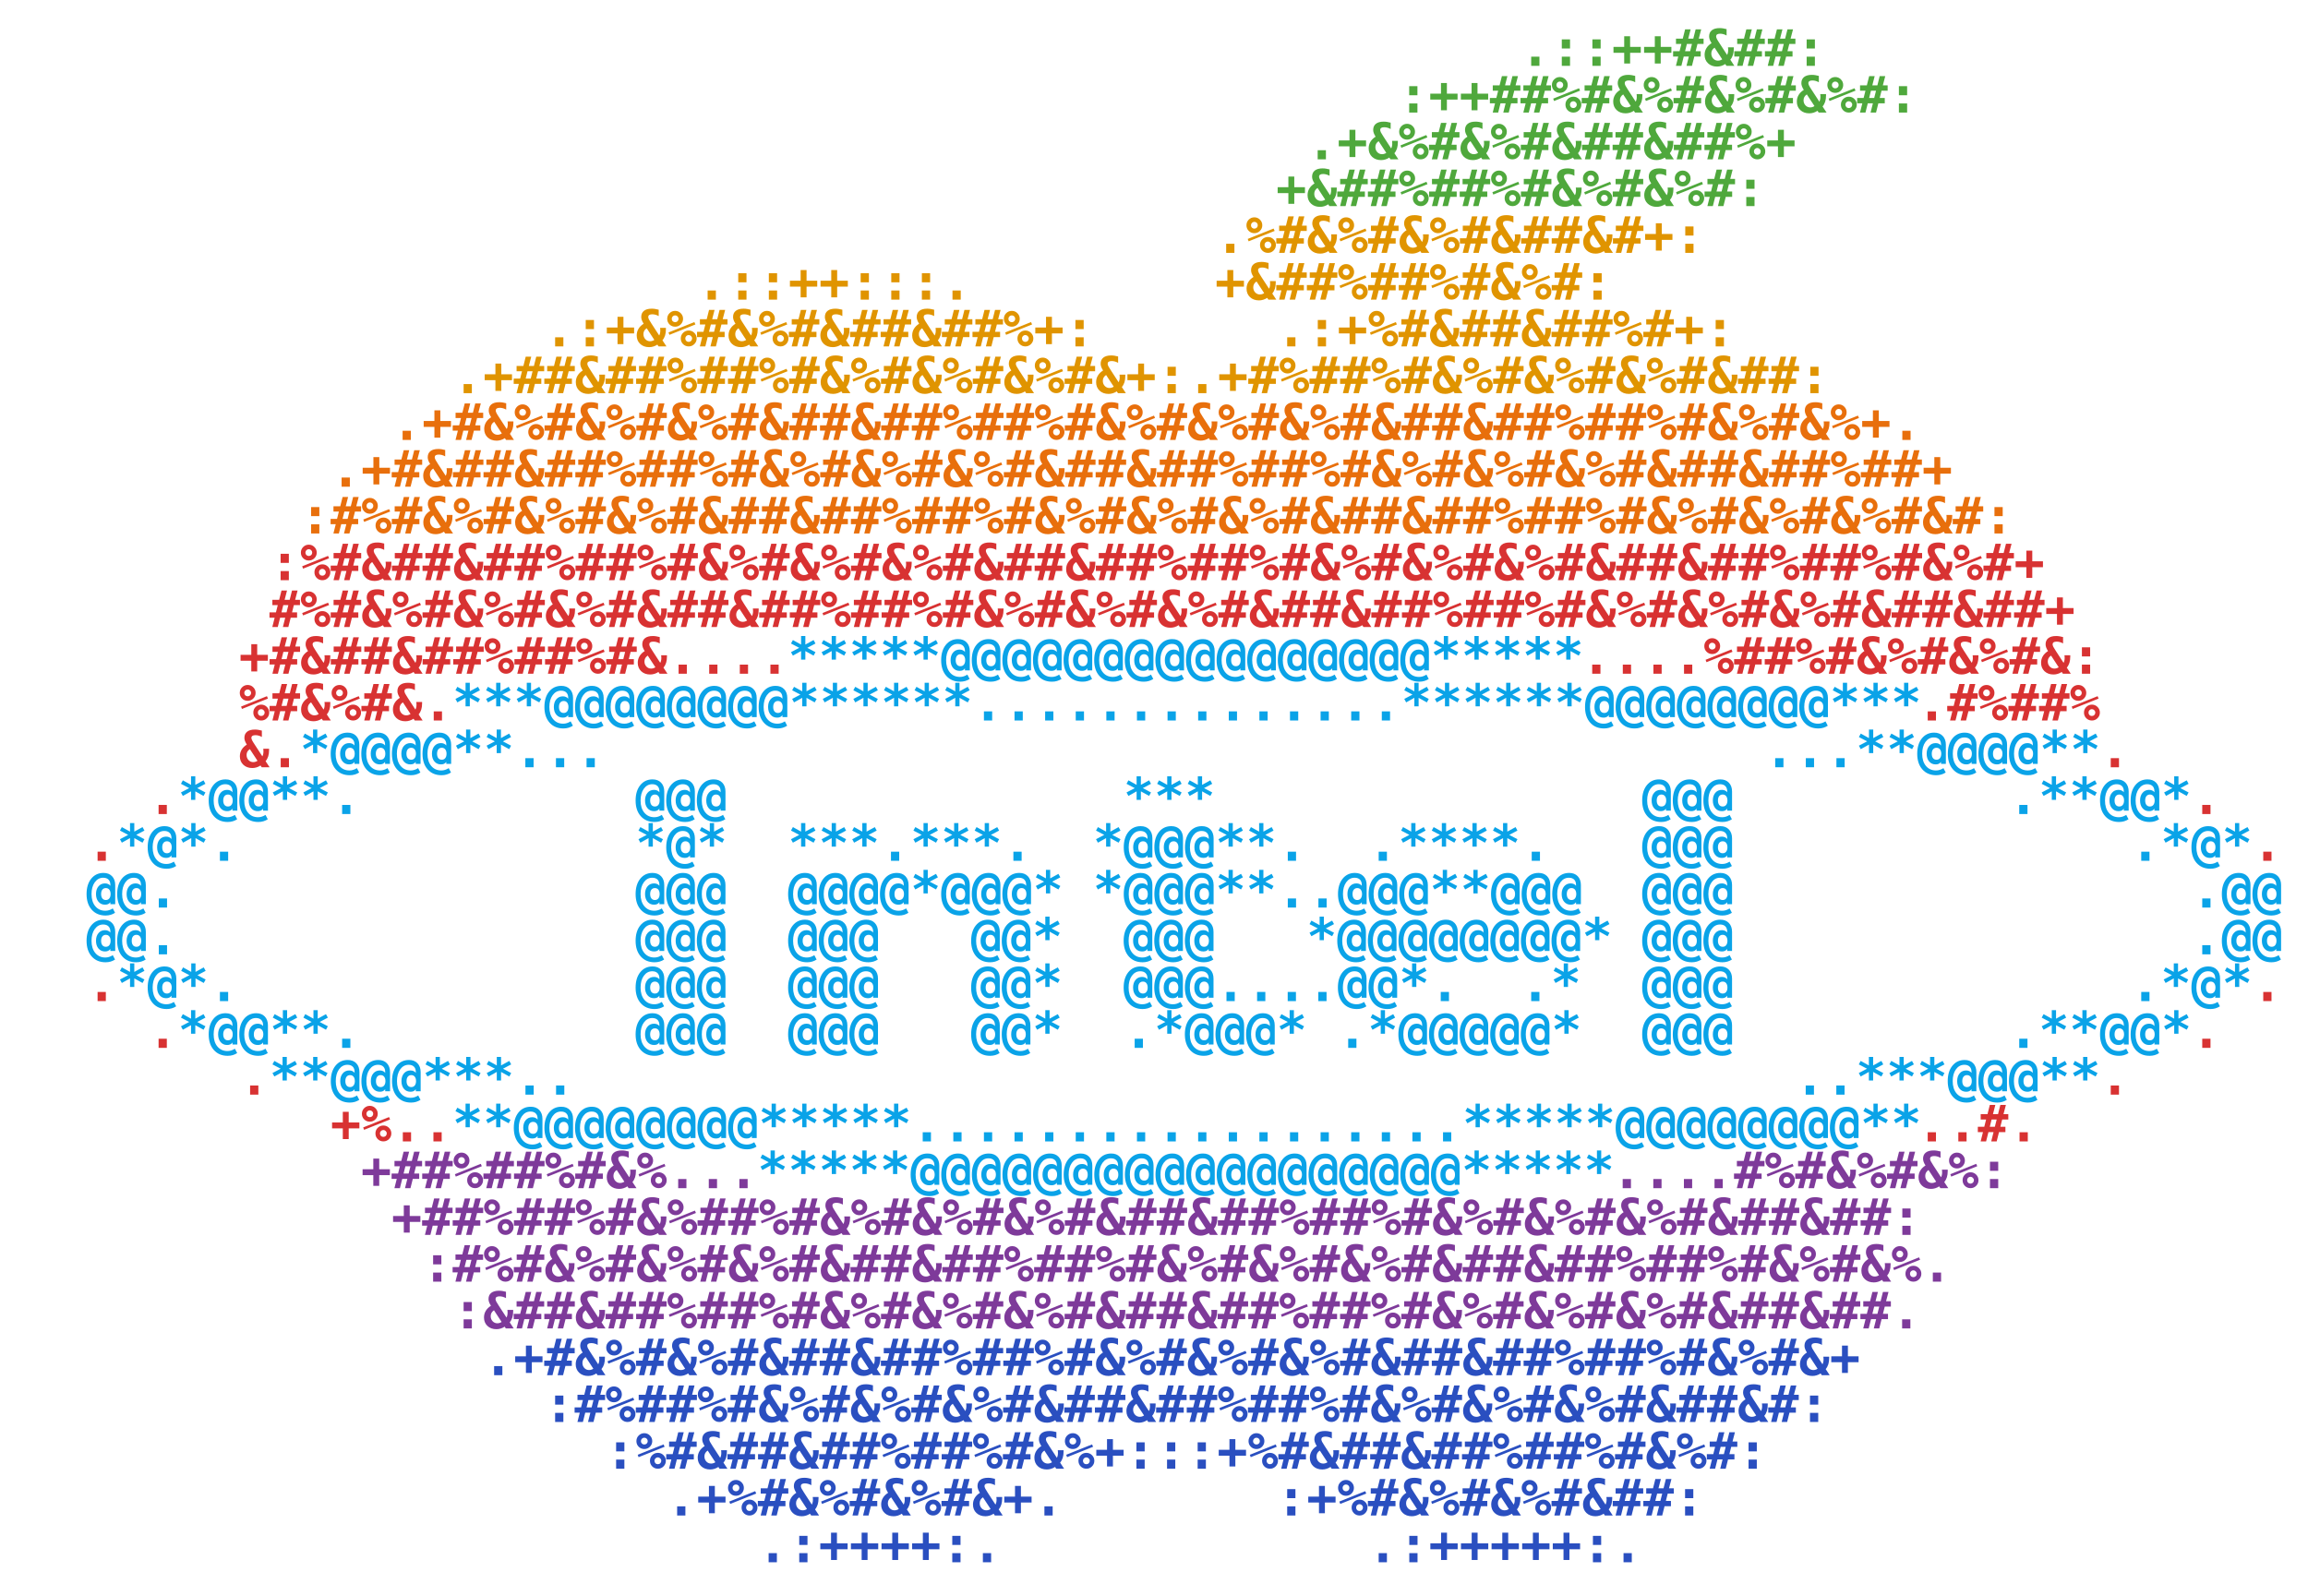
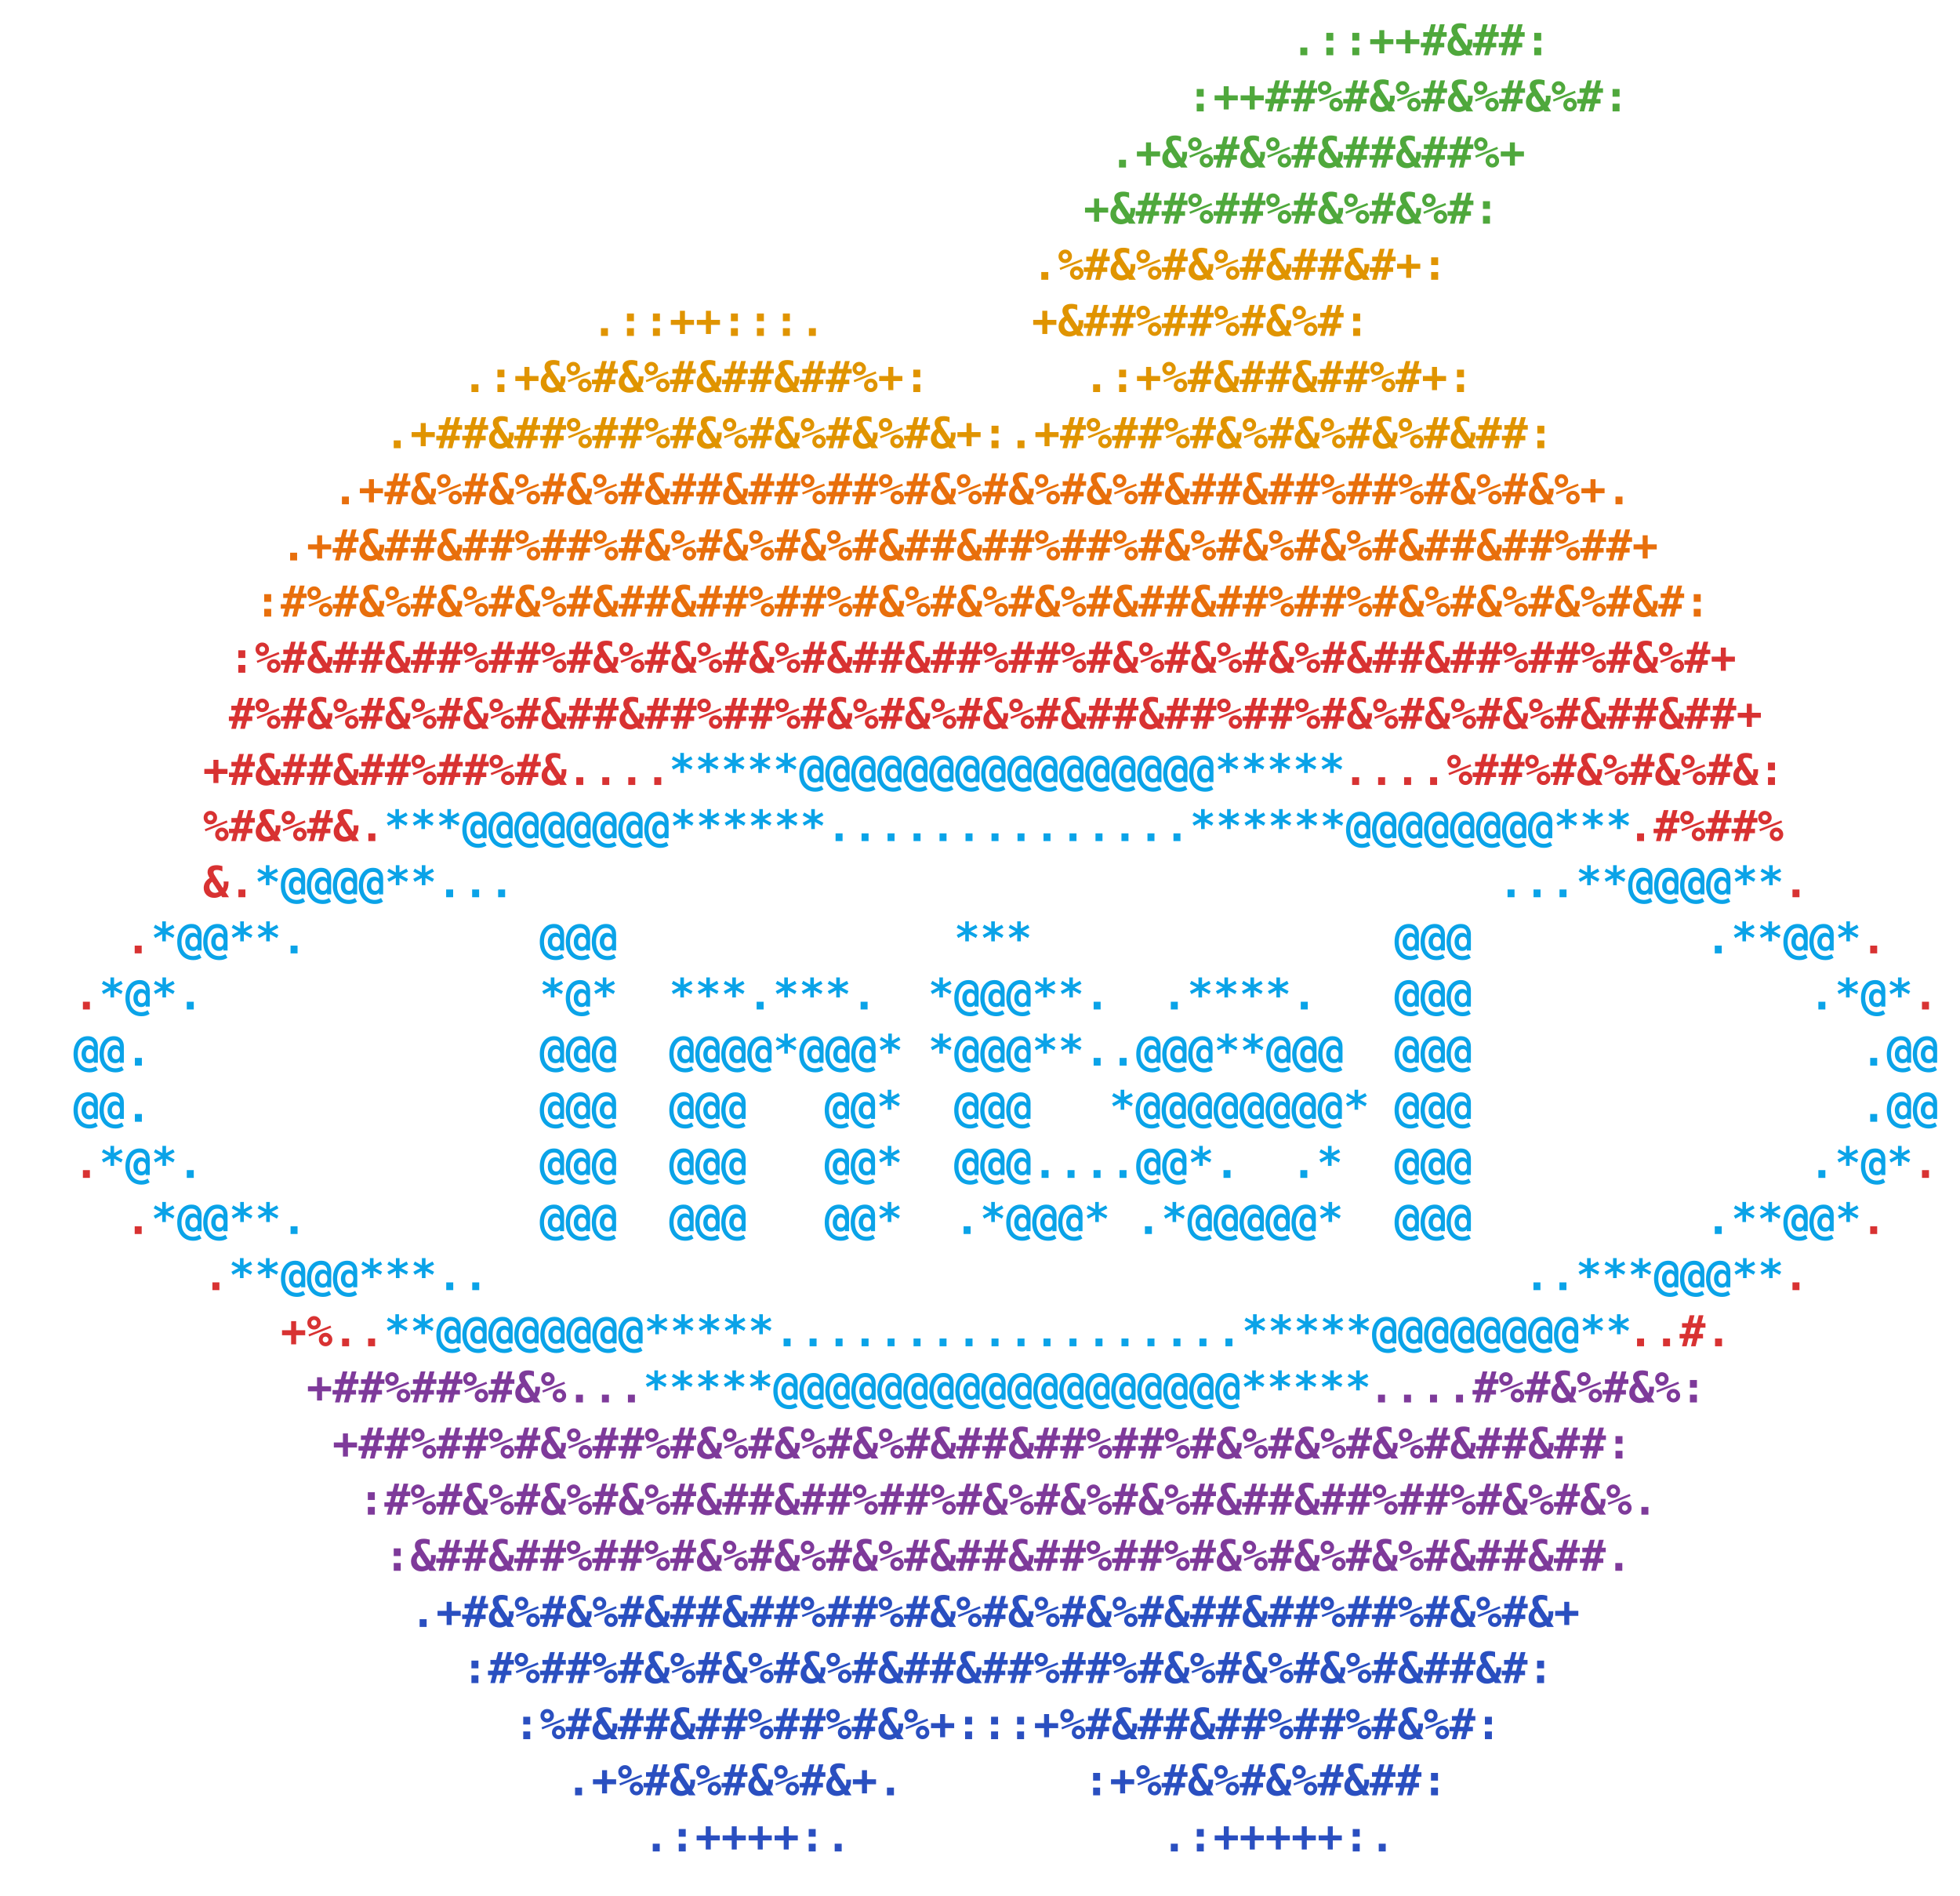
- <svg xmlns="http://www.w3.org/2000/svg" viewBox="0 0 726.4 501.8" width="726" height="502" font-family="ui-monospace,SFMono-Regular,Menlo,'Cascadia Mono',Consolas,'DejaVu Sans Mono',monospace" font-size="16.00" font-weight="600" role="img" aria-label="Rainbow Apple silhouette with a blue intel wordmark across its centre -- macOS on Intel N100 (unofficial community artwork)">
+ <svg xmlns="http://www.w3.org/2000/svg" viewBox="0 0 726.4 702.4" width="726" height="702" font-family="ui-monospace,SFMono-Regular,Menlo,'Cascadia Mono',Consolas,'DejaVu Sans Mono',monospace" font-size="16.00" font-weight="600" role="img" aria-label="Rainbow Apple silhouette with a blue intel wordmark across its centre -- macOS on Intel N100 (unofficial community artwork)">
  <style>text{font-family:ui-monospace,SFMono-Regular,Menlo,'Cascadia Mono',Consolas,'DejaVu Sans Mono',monospace;font-weight:600;font-size:16.00px;white-space:pre;}</style>
  <text x="478.40" y="20.48" fill="#4FA83C" textLength="96.00" lengthAdjust="spacingAndGlyphs" xml:space="preserve">.::++#&amp;##:</text>
-   <text x="440.00" y="35.20" fill="#4FA83C" textLength="163.20" lengthAdjust="spacingAndGlyphs" xml:space="preserve">:++##%#&amp;%#&amp;%#&amp;%#:</text>
-   <text x="411.20" y="49.92" fill="#4FA83C" textLength="153.60" lengthAdjust="spacingAndGlyphs" xml:space="preserve">.+&amp;%#&amp;%#&amp;##&amp;##%+</text>
-   <text x="401.60" y="64.64" fill="#4FA83C" textLength="153.60" lengthAdjust="spacingAndGlyphs" xml:space="preserve">+&amp;##%##%#&amp;%#&amp;%#:</text>
-   <text x="382.40" y="79.36" fill="#E09400" textLength="153.60" lengthAdjust="spacingAndGlyphs" xml:space="preserve">.%#&amp;%#&amp;%#&amp;##&amp;#+:</text>
-   <text x="219.20" y="94.08" fill="#E09400" textLength="86.40" lengthAdjust="spacingAndGlyphs" xml:space="preserve">.::++:::.</text>
-   <text x="382.40" y="94.08" fill="#E09400" textLength="124.80" lengthAdjust="spacingAndGlyphs" xml:space="preserve">+&amp;##%##%#&amp;%#:</text>
-   <text x="171.20" y="108.80" fill="#E09400" textLength="172.80" lengthAdjust="spacingAndGlyphs" xml:space="preserve">.:+&amp;%#&amp;%#&amp;##&amp;##%+:</text>
-   <text x="401.60" y="108.80" fill="#E09400" textLength="144.00" lengthAdjust="spacingAndGlyphs" xml:space="preserve">.:+%#&amp;##&amp;##%#+:</text>
-   <text x="142.40" y="123.52" fill="#E09400" textLength="432.00" lengthAdjust="spacingAndGlyphs" xml:space="preserve">.+##&amp;##%##%#&amp;%#&amp;%#&amp;%#&amp;+:.+#%##%#&amp;%#&amp;%#&amp;%#&amp;##:</text>
-   <text x="123.20" y="138.24" fill="#E86F0C" textLength="480.00" lengthAdjust="spacingAndGlyphs" xml:space="preserve">.+#&amp;%#&amp;%#&amp;%#&amp;##&amp;##%##%#&amp;%#&amp;%#&amp;%#&amp;##&amp;##%##%#&amp;%#&amp;%+.</text>
-   <text x="104.00" y="152.96" fill="#E86F0C" textLength="508.80" lengthAdjust="spacingAndGlyphs" xml:space="preserve">.+#&amp;##&amp;##%##%#&amp;%#&amp;%#&amp;%#&amp;##&amp;##%##%#&amp;%#&amp;%#&amp;%#&amp;##&amp;##%##+</text>
-   <text x="94.40" y="167.68" fill="#E86F0C" textLength="537.60" lengthAdjust="spacingAndGlyphs" xml:space="preserve">:#%#&amp;%#&amp;%#&amp;%#&amp;##&amp;##%##%#&amp;%#&amp;%#&amp;%#&amp;##&amp;##%##%#&amp;%#&amp;%#&amp;%#&amp;#:</text>
-   <text x="84.80" y="182.40" fill="#D83232" textLength="556.80" lengthAdjust="spacingAndGlyphs" xml:space="preserve">:%#&amp;##&amp;##%##%#&amp;%#&amp;%#&amp;%#&amp;##&amp;##%##%#&amp;%#&amp;%#&amp;%#&amp;##&amp;##%##%#&amp;%#+</text>
-   <text x="84.80" y="197.12" fill="#D83232" textLength="566.40" lengthAdjust="spacingAndGlyphs" xml:space="preserve">#%#&amp;%#&amp;%#&amp;%#&amp;##&amp;##%##%#&amp;%#&amp;%#&amp;%#&amp;##&amp;##%##%#&amp;%#&amp;%#&amp;%#&amp;##&amp;##+</text>
-   <text x="75.20" y="211.84" fill="#D83232" textLength="172.80" lengthAdjust="spacingAndGlyphs" xml:space="preserve">+#&amp;##&amp;##%##%#&amp;....</text>
-   <text x="248.00" y="211.84" fill="#0AA3E8" textLength="249.60" lengthAdjust="spacingAndGlyphs" xml:space="preserve">*****@@@@@@@@@@@@@@@@*****</text>
-   <text x="497.60" y="211.84" fill="#D83232" textLength="163.20" lengthAdjust="spacingAndGlyphs" xml:space="preserve">....%##%#&amp;%#&amp;%#&amp;:</text>
-   <text x="75.20" y="226.56" fill="#D83232" textLength="67.20" lengthAdjust="spacingAndGlyphs" xml:space="preserve">%#&amp;%#&amp;.</text>
-   <text x="142.40" y="226.56" fill="#0AA3E8" textLength="460.80" lengthAdjust="spacingAndGlyphs" xml:space="preserve">***@@@@@@@@******..............******@@@@@@@@***</text>
-   <text x="603.20" y="226.56" fill="#D83232" textLength="57.60" lengthAdjust="spacingAndGlyphs" xml:space="preserve">.#%##%</text>
-   <text x="75.20" y="241.28" fill="#D83232" textLength="19.20" lengthAdjust="spacingAndGlyphs" xml:space="preserve">&amp;.</text>
-   <text x="94.40" y="241.28" fill="#0AA3E8" textLength="96.00" lengthAdjust="spacingAndGlyphs" xml:space="preserve">*@@@@**...</text>
-   <text x="555.20" y="241.28" fill="#0AA3E8" textLength="105.60" lengthAdjust="spacingAndGlyphs" xml:space="preserve">...**@@@@**</text>
-   <text x="660.80" y="241.28" fill="#D83232" textLength="9.60" lengthAdjust="spacingAndGlyphs" xml:space="preserve">.</text>
-   <text x="46.40" y="256.00" fill="#D83232" textLength="9.60" lengthAdjust="spacingAndGlyphs" xml:space="preserve">.</text>
-   <text x="56.00" y="256.00" fill="#0AA3E8" textLength="57.60" lengthAdjust="spacingAndGlyphs" xml:space="preserve">*@@**.</text>
-   <text x="200.00" y="256.00" fill="#0AA3E8" textLength="28.80" lengthAdjust="spacingAndGlyphs" xml:space="preserve">@@@</text>
-   <text x="353.60" y="256.00" fill="#0AA3E8" textLength="28.80" lengthAdjust="spacingAndGlyphs" xml:space="preserve">***</text>
-   <text x="516.80" y="256.00" fill="#0AA3E8" textLength="28.80" lengthAdjust="spacingAndGlyphs" xml:space="preserve">@@@</text>
-   <text x="632.00" y="256.00" fill="#0AA3E8" textLength="57.60" lengthAdjust="spacingAndGlyphs" xml:space="preserve">.**@@*</text>
-   <text x="689.60" y="256.00" fill="#D83232" textLength="9.60" lengthAdjust="spacingAndGlyphs" xml:space="preserve">.</text>
-   <text x="27.20" y="270.72" fill="#D83232" textLength="9.60" lengthAdjust="spacingAndGlyphs" xml:space="preserve">.</text>
-   <text x="36.80" y="270.72" fill="#0AA3E8" textLength="38.40" lengthAdjust="spacingAndGlyphs" xml:space="preserve">*@*.</text>
-   <text x="200.00" y="270.72" fill="#0AA3E8" textLength="28.80" lengthAdjust="spacingAndGlyphs" xml:space="preserve">*@*</text>
-   <text x="248.00" y="270.72" fill="#0AA3E8" textLength="76.80" lengthAdjust="spacingAndGlyphs" xml:space="preserve">***.***.</text>
-   <text x="344.00" y="270.72" fill="#0AA3E8" textLength="67.20" lengthAdjust="spacingAndGlyphs" xml:space="preserve">*@@@**.</text>
-   <text x="430.40" y="270.72" fill="#0AA3E8" textLength="57.60" lengthAdjust="spacingAndGlyphs" xml:space="preserve">.****.</text>
-   <text x="516.80" y="270.72" fill="#0AA3E8" textLength="28.80" lengthAdjust="spacingAndGlyphs" xml:space="preserve">@@@</text>
-   <text x="670.40" y="270.72" fill="#0AA3E8" textLength="38.40" lengthAdjust="spacingAndGlyphs" xml:space="preserve">.*@*</text>
-   <text x="708.80" y="270.72" fill="#D83232" textLength="9.60" lengthAdjust="spacingAndGlyphs" xml:space="preserve">.</text>
-   <text x="27.20" y="285.44" fill="#0AA3E8" textLength="28.80" lengthAdjust="spacingAndGlyphs" xml:space="preserve">@@.</text>
-   <text x="200.00" y="285.44" fill="#0AA3E8" textLength="28.80" lengthAdjust="spacingAndGlyphs" xml:space="preserve">@@@</text>
-   <text x="248.00" y="285.44" fill="#0AA3E8" textLength="86.40" lengthAdjust="spacingAndGlyphs" xml:space="preserve">@@@@*@@@*</text>
-   <text x="344.00" y="285.44" fill="#0AA3E8" textLength="153.60" lengthAdjust="spacingAndGlyphs" xml:space="preserve">*@@@**..@@@**@@@</text>
-   <text x="516.80" y="285.44" fill="#0AA3E8" textLength="28.80" lengthAdjust="spacingAndGlyphs" xml:space="preserve">@@@</text>
-   <text x="689.60" y="285.44" fill="#0AA3E8" textLength="28.80" lengthAdjust="spacingAndGlyphs" xml:space="preserve">.@@</text>
-   <text x="27.20" y="300.16" fill="#0AA3E8" textLength="28.80" lengthAdjust="spacingAndGlyphs" xml:space="preserve">@@.</text>
-   <text x="200.00" y="300.16" fill="#0AA3E8" textLength="28.80" lengthAdjust="spacingAndGlyphs" xml:space="preserve">@@@</text>
-   <text x="248.00" y="300.16" fill="#0AA3E8" textLength="28.80" lengthAdjust="spacingAndGlyphs" xml:space="preserve">@@@</text>
-   <text x="305.60" y="300.16" fill="#0AA3E8" textLength="28.80" lengthAdjust="spacingAndGlyphs" xml:space="preserve">@@*</text>
-   <text x="353.60" y="300.16" fill="#0AA3E8" textLength="28.80" lengthAdjust="spacingAndGlyphs" xml:space="preserve">@@@</text>
-   <text x="411.20" y="300.16" fill="#0AA3E8" textLength="96.00" lengthAdjust="spacingAndGlyphs" xml:space="preserve">*@@@@@@@@*</text>
-   <text x="516.80" y="300.16" fill="#0AA3E8" textLength="28.80" lengthAdjust="spacingAndGlyphs" xml:space="preserve">@@@</text>
-   <text x="689.60" y="300.16" fill="#0AA3E8" textLength="28.80" lengthAdjust="spacingAndGlyphs" xml:space="preserve">.@@</text>
-   <text x="27.20" y="314.88" fill="#D83232" textLength="9.60" lengthAdjust="spacingAndGlyphs" xml:space="preserve">.</text>
-   <text x="36.80" y="314.88" fill="#0AA3E8" textLength="38.40" lengthAdjust="spacingAndGlyphs" xml:space="preserve">*@*.</text>
-   <text x="200.00" y="314.88" fill="#0AA3E8" textLength="28.80" lengthAdjust="spacingAndGlyphs" xml:space="preserve">@@@</text>
-   <text x="248.00" y="314.88" fill="#0AA3E8" textLength="28.80" lengthAdjust="spacingAndGlyphs" xml:space="preserve">@@@</text>
-   <text x="305.60" y="314.88" fill="#0AA3E8" textLength="28.80" lengthAdjust="spacingAndGlyphs" xml:space="preserve">@@*</text>
-   <text x="353.60" y="314.88" fill="#0AA3E8" textLength="105.60" lengthAdjust="spacingAndGlyphs" xml:space="preserve">@@@....@@*.</text>
-   <text x="478.40" y="314.88" fill="#0AA3E8" textLength="19.20" lengthAdjust="spacingAndGlyphs" xml:space="preserve">.*</text>
-   <text x="516.80" y="314.88" fill="#0AA3E8" textLength="28.80" lengthAdjust="spacingAndGlyphs" xml:space="preserve">@@@</text>
-   <text x="670.40" y="314.88" fill="#0AA3E8" textLength="38.40" lengthAdjust="spacingAndGlyphs" xml:space="preserve">.*@*</text>
-   <text x="708.80" y="314.88" fill="#D83232" textLength="9.60" lengthAdjust="spacingAndGlyphs" xml:space="preserve">.</text>
-   <text x="46.40" y="329.60" fill="#D83232" textLength="9.60" lengthAdjust="spacingAndGlyphs" xml:space="preserve">.</text>
-   <text x="56.00" y="329.60" fill="#0AA3E8" textLength="57.60" lengthAdjust="spacingAndGlyphs" xml:space="preserve">*@@**.</text>
-   <text x="200.00" y="329.60" fill="#0AA3E8" textLength="28.80" lengthAdjust="spacingAndGlyphs" xml:space="preserve">@@@</text>
-   <text x="248.00" y="329.60" fill="#0AA3E8" textLength="28.80" lengthAdjust="spacingAndGlyphs" xml:space="preserve">@@@</text>
-   <text x="305.60" y="329.60" fill="#0AA3E8" textLength="28.80" lengthAdjust="spacingAndGlyphs" xml:space="preserve">@@*</text>
-   <text x="353.60" y="329.60" fill="#0AA3E8" textLength="57.60" lengthAdjust="spacingAndGlyphs" xml:space="preserve">.*@@@*</text>
-   <text x="420.80" y="329.60" fill="#0AA3E8" textLength="76.80" lengthAdjust="spacingAndGlyphs" xml:space="preserve">.*@@@@@*</text>
-   <text x="516.80" y="329.60" fill="#0AA3E8" textLength="28.80" lengthAdjust="spacingAndGlyphs" xml:space="preserve">@@@</text>
-   <text x="632.00" y="329.60" fill="#0AA3E8" textLength="57.60" lengthAdjust="spacingAndGlyphs" xml:space="preserve">.**@@*</text>
-   <text x="689.60" y="329.60" fill="#D83232" textLength="9.60" lengthAdjust="spacingAndGlyphs" xml:space="preserve">.</text>
-   <text x="75.20" y="344.32" fill="#D83232" textLength="9.60" lengthAdjust="spacingAndGlyphs" xml:space="preserve">.</text>
-   <text x="84.80" y="344.32" fill="#0AA3E8" textLength="96.00" lengthAdjust="spacingAndGlyphs" xml:space="preserve">**@@@***..</text>
-   <text x="564.80" y="344.32" fill="#0AA3E8" textLength="96.00" lengthAdjust="spacingAndGlyphs" xml:space="preserve">..***@@@**</text>
-   <text x="660.80" y="344.32" fill="#D83232" textLength="9.60" lengthAdjust="spacingAndGlyphs" xml:space="preserve">.</text>
-   <text x="104.00" y="359.04" fill="#D83232" textLength="38.40" lengthAdjust="spacingAndGlyphs" xml:space="preserve">+%..</text>
-   <text x="142.40" y="359.04" fill="#0AA3E8" textLength="460.80" lengthAdjust="spacingAndGlyphs" xml:space="preserve">**@@@@@@@@*****..................*****@@@@@@@@**</text>
-   <text x="603.20" y="359.04" fill="#D83232" textLength="38.40" lengthAdjust="spacingAndGlyphs" xml:space="preserve">..#.</text>
-   <text x="113.60" y="373.76" fill="#7E3A9A" textLength="124.80" lengthAdjust="spacingAndGlyphs" xml:space="preserve">+##%##%#&amp;%...</text>
-   <text x="238.40" y="373.76" fill="#0AA3E8" textLength="268.80" lengthAdjust="spacingAndGlyphs" xml:space="preserve">*****@@@@@@@@@@@@@@@@@@*****</text>
-   <text x="507.20" y="373.76" fill="#7E3A9A" textLength="124.80" lengthAdjust="spacingAndGlyphs" xml:space="preserve">....#%#&amp;%#&amp;%:</text>
-   <text x="123.20" y="388.48" fill="#7E3A9A" textLength="480.00" lengthAdjust="spacingAndGlyphs" xml:space="preserve">+##%##%#&amp;%##%#&amp;%#&amp;%#&amp;%#&amp;##&amp;##%##%#&amp;%#&amp;%#&amp;%#&amp;##&amp;##:</text>
-   <text x="132.80" y="403.20" fill="#7E3A9A" textLength="480.00" lengthAdjust="spacingAndGlyphs" xml:space="preserve">:#%#&amp;%#&amp;%#&amp;%#&amp;##&amp;##%##%#&amp;%#&amp;%#&amp;%#&amp;##&amp;##%##%#&amp;%#&amp;%.</text>
-   <text x="142.40" y="417.92" fill="#7E3A9A" textLength="460.80" lengthAdjust="spacingAndGlyphs" xml:space="preserve">:&amp;##&amp;##%##%#&amp;%#&amp;%#&amp;%#&amp;##&amp;##%##%#&amp;%#&amp;%#&amp;%#&amp;##&amp;##.</text>
-   <text x="152.00" y="432.64" fill="#2A4FC0" textLength="432.00" lengthAdjust="spacingAndGlyphs" xml:space="preserve">.+#&amp;%#&amp;%#&amp;##&amp;##%##%#&amp;%#&amp;%#&amp;%#&amp;##&amp;##%##%#&amp;%#&amp;+</text>
-   <text x="171.20" y="447.36" fill="#2A4FC0" textLength="403.20" lengthAdjust="spacingAndGlyphs" xml:space="preserve">:#%##%#&amp;%#&amp;%#&amp;%#&amp;##&amp;##%##%#&amp;%#&amp;%#&amp;%#&amp;##&amp;#:</text>
-   <text x="190.40" y="462.08" fill="#2A4FC0" textLength="364.80" lengthAdjust="spacingAndGlyphs" xml:space="preserve">:%#&amp;##&amp;##%##%#&amp;%+:::+%#&amp;##&amp;##%##%#&amp;%#:</text>
-   <text x="209.60" y="476.80" fill="#2A4FC0" textLength="124.80" lengthAdjust="spacingAndGlyphs" xml:space="preserve">.+%#&amp;%#&amp;%#&amp;+.</text>
-   <text x="401.60" y="476.80" fill="#2A4FC0" textLength="134.40" lengthAdjust="spacingAndGlyphs" xml:space="preserve">:+%#&amp;%#&amp;%#&amp;##:</text>
-   <text x="238.40" y="491.52" fill="#2A4FC0" textLength="76.80" lengthAdjust="spacingAndGlyphs" xml:space="preserve">.:++++:.</text>
-   <text x="430.40" y="491.52" fill="#2A4FC0" textLength="86.40" lengthAdjust="spacingAndGlyphs" xml:space="preserve">.:+++++:.</text>
+   <text x="440.00" y="41.28" fill="#4FA83C" textLength="163.20" lengthAdjust="spacingAndGlyphs" xml:space="preserve">:++##%#&amp;%#&amp;%#&amp;%#:</text>
+   <text x="411.20" y="62.08" fill="#4FA83C" textLength="153.60" lengthAdjust="spacingAndGlyphs" xml:space="preserve">.+&amp;%#&amp;%#&amp;##&amp;##%+</text>
+   <text x="401.60" y="82.88" fill="#4FA83C" textLength="153.60" lengthAdjust="spacingAndGlyphs" xml:space="preserve">+&amp;##%##%#&amp;%#&amp;%#:</text>
+   <text x="382.40" y="103.68" fill="#E09400" textLength="153.60" lengthAdjust="spacingAndGlyphs" xml:space="preserve">.%#&amp;%#&amp;%#&amp;##&amp;#+:</text>
+   <text x="219.20" y="124.48" fill="#E09400" textLength="86.40" lengthAdjust="spacingAndGlyphs" xml:space="preserve">.::++:::.</text>
+   <text x="382.40" y="124.48" fill="#E09400" textLength="124.80" lengthAdjust="spacingAndGlyphs" xml:space="preserve">+&amp;##%##%#&amp;%#:</text>
+   <text x="171.20" y="145.28" fill="#E09400" textLength="172.80" lengthAdjust="spacingAndGlyphs" xml:space="preserve">.:+&amp;%#&amp;%#&amp;##&amp;##%+:</text>
+   <text x="401.60" y="145.28" fill="#E09400" textLength="144.00" lengthAdjust="spacingAndGlyphs" xml:space="preserve">.:+%#&amp;##&amp;##%#+:</text>
+   <text x="142.40" y="166.08" fill="#E09400" textLength="432.00" lengthAdjust="spacingAndGlyphs" xml:space="preserve">.+##&amp;##%##%#&amp;%#&amp;%#&amp;%#&amp;+:.+#%##%#&amp;%#&amp;%#&amp;%#&amp;##:</text>
+   <text x="123.20" y="186.88" fill="#E86F0C" textLength="480.00" lengthAdjust="spacingAndGlyphs" xml:space="preserve">.+#&amp;%#&amp;%#&amp;%#&amp;##&amp;##%##%#&amp;%#&amp;%#&amp;%#&amp;##&amp;##%##%#&amp;%#&amp;%+.</text>
+   <text x="104.00" y="207.68" fill="#E86F0C" textLength="508.80" lengthAdjust="spacingAndGlyphs" xml:space="preserve">.+#&amp;##&amp;##%##%#&amp;%#&amp;%#&amp;%#&amp;##&amp;##%##%#&amp;%#&amp;%#&amp;%#&amp;##&amp;##%##+</text>
+   <text x="94.40" y="228.48" fill="#E86F0C" textLength="537.60" lengthAdjust="spacingAndGlyphs" xml:space="preserve">:#%#&amp;%#&amp;%#&amp;%#&amp;##&amp;##%##%#&amp;%#&amp;%#&amp;%#&amp;##&amp;##%##%#&amp;%#&amp;%#&amp;%#&amp;#:</text>
+   <text x="84.80" y="249.28" fill="#D83232" textLength="556.80" lengthAdjust="spacingAndGlyphs" xml:space="preserve">:%#&amp;##&amp;##%##%#&amp;%#&amp;%#&amp;%#&amp;##&amp;##%##%#&amp;%#&amp;%#&amp;%#&amp;##&amp;##%##%#&amp;%#+</text>
+   <text x="84.80" y="270.08" fill="#D83232" textLength="566.40" lengthAdjust="spacingAndGlyphs" xml:space="preserve">#%#&amp;%#&amp;%#&amp;%#&amp;##&amp;##%##%#&amp;%#&amp;%#&amp;%#&amp;##&amp;##%##%#&amp;%#&amp;%#&amp;%#&amp;##&amp;##+</text>
+   <text x="75.20" y="290.88" fill="#D83232" textLength="172.80" lengthAdjust="spacingAndGlyphs" xml:space="preserve">+#&amp;##&amp;##%##%#&amp;....</text>
+   <text x="248.00" y="290.88" fill="#0AA3E8" textLength="249.60" lengthAdjust="spacingAndGlyphs" xml:space="preserve">*****@@@@@@@@@@@@@@@@*****</text>
+   <text x="497.60" y="290.88" fill="#D83232" textLength="163.20" lengthAdjust="spacingAndGlyphs" xml:space="preserve">....%##%#&amp;%#&amp;%#&amp;:</text>
+   <text x="75.20" y="311.68" fill="#D83232" textLength="67.20" lengthAdjust="spacingAndGlyphs" xml:space="preserve">%#&amp;%#&amp;.</text>
+   <text x="142.40" y="311.68" fill="#0AA3E8" textLength="460.80" lengthAdjust="spacingAndGlyphs" xml:space="preserve">***@@@@@@@@******..............******@@@@@@@@***</text>
+   <text x="603.20" y="311.68" fill="#D83232" textLength="57.60" lengthAdjust="spacingAndGlyphs" xml:space="preserve">.#%##%</text>
+   <text x="75.20" y="332.48" fill="#D83232" textLength="19.20" lengthAdjust="spacingAndGlyphs" xml:space="preserve">&amp;.</text>
+   <text x="94.40" y="332.48" fill="#0AA3E8" textLength="96.00" lengthAdjust="spacingAndGlyphs" xml:space="preserve">*@@@@**...</text>
+   <text x="555.20" y="332.48" fill="#0AA3E8" textLength="105.60" lengthAdjust="spacingAndGlyphs" xml:space="preserve">...**@@@@**</text>
+   <text x="660.80" y="332.48" fill="#D83232" textLength="9.60" lengthAdjust="spacingAndGlyphs" xml:space="preserve">.</text>
+   <text x="46.40" y="353.28" fill="#D83232" textLength="9.60" lengthAdjust="spacingAndGlyphs" xml:space="preserve">.</text>
+   <text x="56.00" y="353.28" fill="#0AA3E8" textLength="57.60" lengthAdjust="spacingAndGlyphs" xml:space="preserve">*@@**.</text>
+   <text x="200.00" y="353.28" fill="#0AA3E8" textLength="28.80" lengthAdjust="spacingAndGlyphs" xml:space="preserve">@@@</text>
+   <text x="353.60" y="353.28" fill="#0AA3E8" textLength="28.80" lengthAdjust="spacingAndGlyphs" xml:space="preserve">***</text>
+   <text x="516.80" y="353.28" fill="#0AA3E8" textLength="28.80" lengthAdjust="spacingAndGlyphs" xml:space="preserve">@@@</text>
+   <text x="632.00" y="353.28" fill="#0AA3E8" textLength="57.60" lengthAdjust="spacingAndGlyphs" xml:space="preserve">.**@@*</text>
+   <text x="689.60" y="353.28" fill="#D83232" textLength="9.60" lengthAdjust="spacingAndGlyphs" xml:space="preserve">.</text>
+   <text x="27.20" y="374.08" fill="#D83232" textLength="9.60" lengthAdjust="spacingAndGlyphs" xml:space="preserve">.</text>
+   <text x="36.80" y="374.08" fill="#0AA3E8" textLength="38.40" lengthAdjust="spacingAndGlyphs" xml:space="preserve">*@*.</text>
+   <text x="200.00" y="374.08" fill="#0AA3E8" textLength="28.80" lengthAdjust="spacingAndGlyphs" xml:space="preserve">*@*</text>
+   <text x="248.00" y="374.08" fill="#0AA3E8" textLength="76.80" lengthAdjust="spacingAndGlyphs" xml:space="preserve">***.***.</text>
+   <text x="344.00" y="374.08" fill="#0AA3E8" textLength="67.20" lengthAdjust="spacingAndGlyphs" xml:space="preserve">*@@@**.</text>
+   <text x="430.40" y="374.08" fill="#0AA3E8" textLength="57.60" lengthAdjust="spacingAndGlyphs" xml:space="preserve">.****.</text>
+   <text x="516.80" y="374.08" fill="#0AA3E8" textLength="28.80" lengthAdjust="spacingAndGlyphs" xml:space="preserve">@@@</text>
+   <text x="670.40" y="374.08" fill="#0AA3E8" textLength="38.40" lengthAdjust="spacingAndGlyphs" xml:space="preserve">.*@*</text>
+   <text x="708.80" y="374.08" fill="#D83232" textLength="9.60" lengthAdjust="spacingAndGlyphs" xml:space="preserve">.</text>
+   <text x="27.20" y="394.88" fill="#0AA3E8" textLength="28.80" lengthAdjust="spacingAndGlyphs" xml:space="preserve">@@.</text>
+   <text x="200.00" y="394.88" fill="#0AA3E8" textLength="28.80" lengthAdjust="spacingAndGlyphs" xml:space="preserve">@@@</text>
+   <text x="248.00" y="394.88" fill="#0AA3E8" textLength="86.40" lengthAdjust="spacingAndGlyphs" xml:space="preserve">@@@@*@@@*</text>
+   <text x="344.00" y="394.88" fill="#0AA3E8" textLength="153.60" lengthAdjust="spacingAndGlyphs" xml:space="preserve">*@@@**..@@@**@@@</text>
+   <text x="516.80" y="394.88" fill="#0AA3E8" textLength="28.80" lengthAdjust="spacingAndGlyphs" xml:space="preserve">@@@</text>
+   <text x="689.60" y="394.88" fill="#0AA3E8" textLength="28.80" lengthAdjust="spacingAndGlyphs" xml:space="preserve">.@@</text>
+   <text x="27.20" y="415.68" fill="#0AA3E8" textLength="28.80" lengthAdjust="spacingAndGlyphs" xml:space="preserve">@@.</text>
+   <text x="200.00" y="415.68" fill="#0AA3E8" textLength="28.80" lengthAdjust="spacingAndGlyphs" xml:space="preserve">@@@</text>
+   <text x="248.00" y="415.68" fill="#0AA3E8" textLength="28.80" lengthAdjust="spacingAndGlyphs" xml:space="preserve">@@@</text>
+   <text x="305.60" y="415.68" fill="#0AA3E8" textLength="28.80" lengthAdjust="spacingAndGlyphs" xml:space="preserve">@@*</text>
+   <text x="353.60" y="415.68" fill="#0AA3E8" textLength="28.80" lengthAdjust="spacingAndGlyphs" xml:space="preserve">@@@</text>
+   <text x="411.20" y="415.68" fill="#0AA3E8" textLength="96.00" lengthAdjust="spacingAndGlyphs" xml:space="preserve">*@@@@@@@@*</text>
+   <text x="516.80" y="415.68" fill="#0AA3E8" textLength="28.80" lengthAdjust="spacingAndGlyphs" xml:space="preserve">@@@</text>
+   <text x="689.60" y="415.68" fill="#0AA3E8" textLength="28.80" lengthAdjust="spacingAndGlyphs" xml:space="preserve">.@@</text>
+   <text x="27.20" y="436.48" fill="#D83232" textLength="9.60" lengthAdjust="spacingAndGlyphs" xml:space="preserve">.</text>
+   <text x="36.80" y="436.48" fill="#0AA3E8" textLength="38.40" lengthAdjust="spacingAndGlyphs" xml:space="preserve">*@*.</text>
+   <text x="200.00" y="436.48" fill="#0AA3E8" textLength="28.80" lengthAdjust="spacingAndGlyphs" xml:space="preserve">@@@</text>
+   <text x="248.00" y="436.48" fill="#0AA3E8" textLength="28.80" lengthAdjust="spacingAndGlyphs" xml:space="preserve">@@@</text>
+   <text x="305.60" y="436.48" fill="#0AA3E8" textLength="28.80" lengthAdjust="spacingAndGlyphs" xml:space="preserve">@@*</text>
+   <text x="353.60" y="436.48" fill="#0AA3E8" textLength="105.60" lengthAdjust="spacingAndGlyphs" xml:space="preserve">@@@....@@*.</text>
+   <text x="478.40" y="436.48" fill="#0AA3E8" textLength="19.20" lengthAdjust="spacingAndGlyphs" xml:space="preserve">.*</text>
+   <text x="516.80" y="436.48" fill="#0AA3E8" textLength="28.80" lengthAdjust="spacingAndGlyphs" xml:space="preserve">@@@</text>
+   <text x="670.40" y="436.48" fill="#0AA3E8" textLength="38.40" lengthAdjust="spacingAndGlyphs" xml:space="preserve">.*@*</text>
+   <text x="708.80" y="436.48" fill="#D83232" textLength="9.60" lengthAdjust="spacingAndGlyphs" xml:space="preserve">.</text>
+   <text x="46.40" y="457.28" fill="#D83232" textLength="9.60" lengthAdjust="spacingAndGlyphs" xml:space="preserve">.</text>
+   <text x="56.00" y="457.28" fill="#0AA3E8" textLength="57.60" lengthAdjust="spacingAndGlyphs" xml:space="preserve">*@@**.</text>
+   <text x="200.00" y="457.28" fill="#0AA3E8" textLength="28.80" lengthAdjust="spacingAndGlyphs" xml:space="preserve">@@@</text>
+   <text x="248.00" y="457.28" fill="#0AA3E8" textLength="28.80" lengthAdjust="spacingAndGlyphs" xml:space="preserve">@@@</text>
+   <text x="305.60" y="457.28" fill="#0AA3E8" textLength="28.80" lengthAdjust="spacingAndGlyphs" xml:space="preserve">@@*</text>
+   <text x="353.60" y="457.28" fill="#0AA3E8" textLength="57.60" lengthAdjust="spacingAndGlyphs" xml:space="preserve">.*@@@*</text>
+   <text x="420.80" y="457.28" fill="#0AA3E8" textLength="76.80" lengthAdjust="spacingAndGlyphs" xml:space="preserve">.*@@@@@*</text>
+   <text x="516.80" y="457.28" fill="#0AA3E8" textLength="28.80" lengthAdjust="spacingAndGlyphs" xml:space="preserve">@@@</text>
+   <text x="632.00" y="457.28" fill="#0AA3E8" textLength="57.60" lengthAdjust="spacingAndGlyphs" xml:space="preserve">.**@@*</text>
+   <text x="689.60" y="457.28" fill="#D83232" textLength="9.60" lengthAdjust="spacingAndGlyphs" xml:space="preserve">.</text>
+   <text x="75.20" y="478.08" fill="#D83232" textLength="9.60" lengthAdjust="spacingAndGlyphs" xml:space="preserve">.</text>
+   <text x="84.80" y="478.08" fill="#0AA3E8" textLength="96.00" lengthAdjust="spacingAndGlyphs" xml:space="preserve">**@@@***..</text>
+   <text x="564.80" y="478.08" fill="#0AA3E8" textLength="96.00" lengthAdjust="spacingAndGlyphs" xml:space="preserve">..***@@@**</text>
+   <text x="660.80" y="478.08" fill="#D83232" textLength="9.60" lengthAdjust="spacingAndGlyphs" xml:space="preserve">.</text>
+   <text x="104.00" y="498.88" fill="#D83232" textLength="38.40" lengthAdjust="spacingAndGlyphs" xml:space="preserve">+%..</text>
+   <text x="142.40" y="498.88" fill="#0AA3E8" textLength="460.80" lengthAdjust="spacingAndGlyphs" xml:space="preserve">**@@@@@@@@*****..................*****@@@@@@@@**</text>
+   <text x="603.20" y="498.88" fill="#D83232" textLength="38.40" lengthAdjust="spacingAndGlyphs" xml:space="preserve">..#.</text>
+   <text x="113.60" y="519.68" fill="#7E3A9A" textLength="124.80" lengthAdjust="spacingAndGlyphs" xml:space="preserve">+##%##%#&amp;%...</text>
+   <text x="238.40" y="519.68" fill="#0AA3E8" textLength="268.80" lengthAdjust="spacingAndGlyphs" xml:space="preserve">*****@@@@@@@@@@@@@@@@@@*****</text>
+   <text x="507.20" y="519.68" fill="#7E3A9A" textLength="124.80" lengthAdjust="spacingAndGlyphs" xml:space="preserve">....#%#&amp;%#&amp;%:</text>
+   <text x="123.20" y="540.48" fill="#7E3A9A" textLength="480.00" lengthAdjust="spacingAndGlyphs" xml:space="preserve">+##%##%#&amp;%##%#&amp;%#&amp;%#&amp;%#&amp;##&amp;##%##%#&amp;%#&amp;%#&amp;%#&amp;##&amp;##:</text>
+   <text x="132.80" y="561.28" fill="#7E3A9A" textLength="480.00" lengthAdjust="spacingAndGlyphs" xml:space="preserve">:#%#&amp;%#&amp;%#&amp;%#&amp;##&amp;##%##%#&amp;%#&amp;%#&amp;%#&amp;##&amp;##%##%#&amp;%#&amp;%.</text>
+   <text x="142.40" y="582.08" fill="#7E3A9A" textLength="460.80" lengthAdjust="spacingAndGlyphs" xml:space="preserve">:&amp;##&amp;##%##%#&amp;%#&amp;%#&amp;%#&amp;##&amp;##%##%#&amp;%#&amp;%#&amp;%#&amp;##&amp;##.</text>
+   <text x="152.00" y="602.88" fill="#2A4FC0" textLength="432.00" lengthAdjust="spacingAndGlyphs" xml:space="preserve">.+#&amp;%#&amp;%#&amp;##&amp;##%##%#&amp;%#&amp;%#&amp;%#&amp;##&amp;##%##%#&amp;%#&amp;+</text>
+   <text x="171.20" y="623.68" fill="#2A4FC0" textLength="403.20" lengthAdjust="spacingAndGlyphs" xml:space="preserve">:#%##%#&amp;%#&amp;%#&amp;%#&amp;##&amp;##%##%#&amp;%#&amp;%#&amp;%#&amp;##&amp;#:</text>
+   <text x="190.40" y="644.48" fill="#2A4FC0" textLength="364.80" lengthAdjust="spacingAndGlyphs" xml:space="preserve">:%#&amp;##&amp;##%##%#&amp;%+:::+%#&amp;##&amp;##%##%#&amp;%#:</text>
+   <text x="209.60" y="665.28" fill="#2A4FC0" textLength="124.80" lengthAdjust="spacingAndGlyphs" xml:space="preserve">.+%#&amp;%#&amp;%#&amp;+.</text>
+   <text x="401.60" y="665.28" fill="#2A4FC0" textLength="134.40" lengthAdjust="spacingAndGlyphs" xml:space="preserve">:+%#&amp;%#&amp;%#&amp;##:</text>
+   <text x="238.40" y="686.08" fill="#2A4FC0" textLength="76.80" lengthAdjust="spacingAndGlyphs" xml:space="preserve">.:++++:.</text>
+   <text x="430.40" y="686.08" fill="#2A4FC0" textLength="86.40" lengthAdjust="spacingAndGlyphs" xml:space="preserve">.:+++++:.</text>
</svg>
